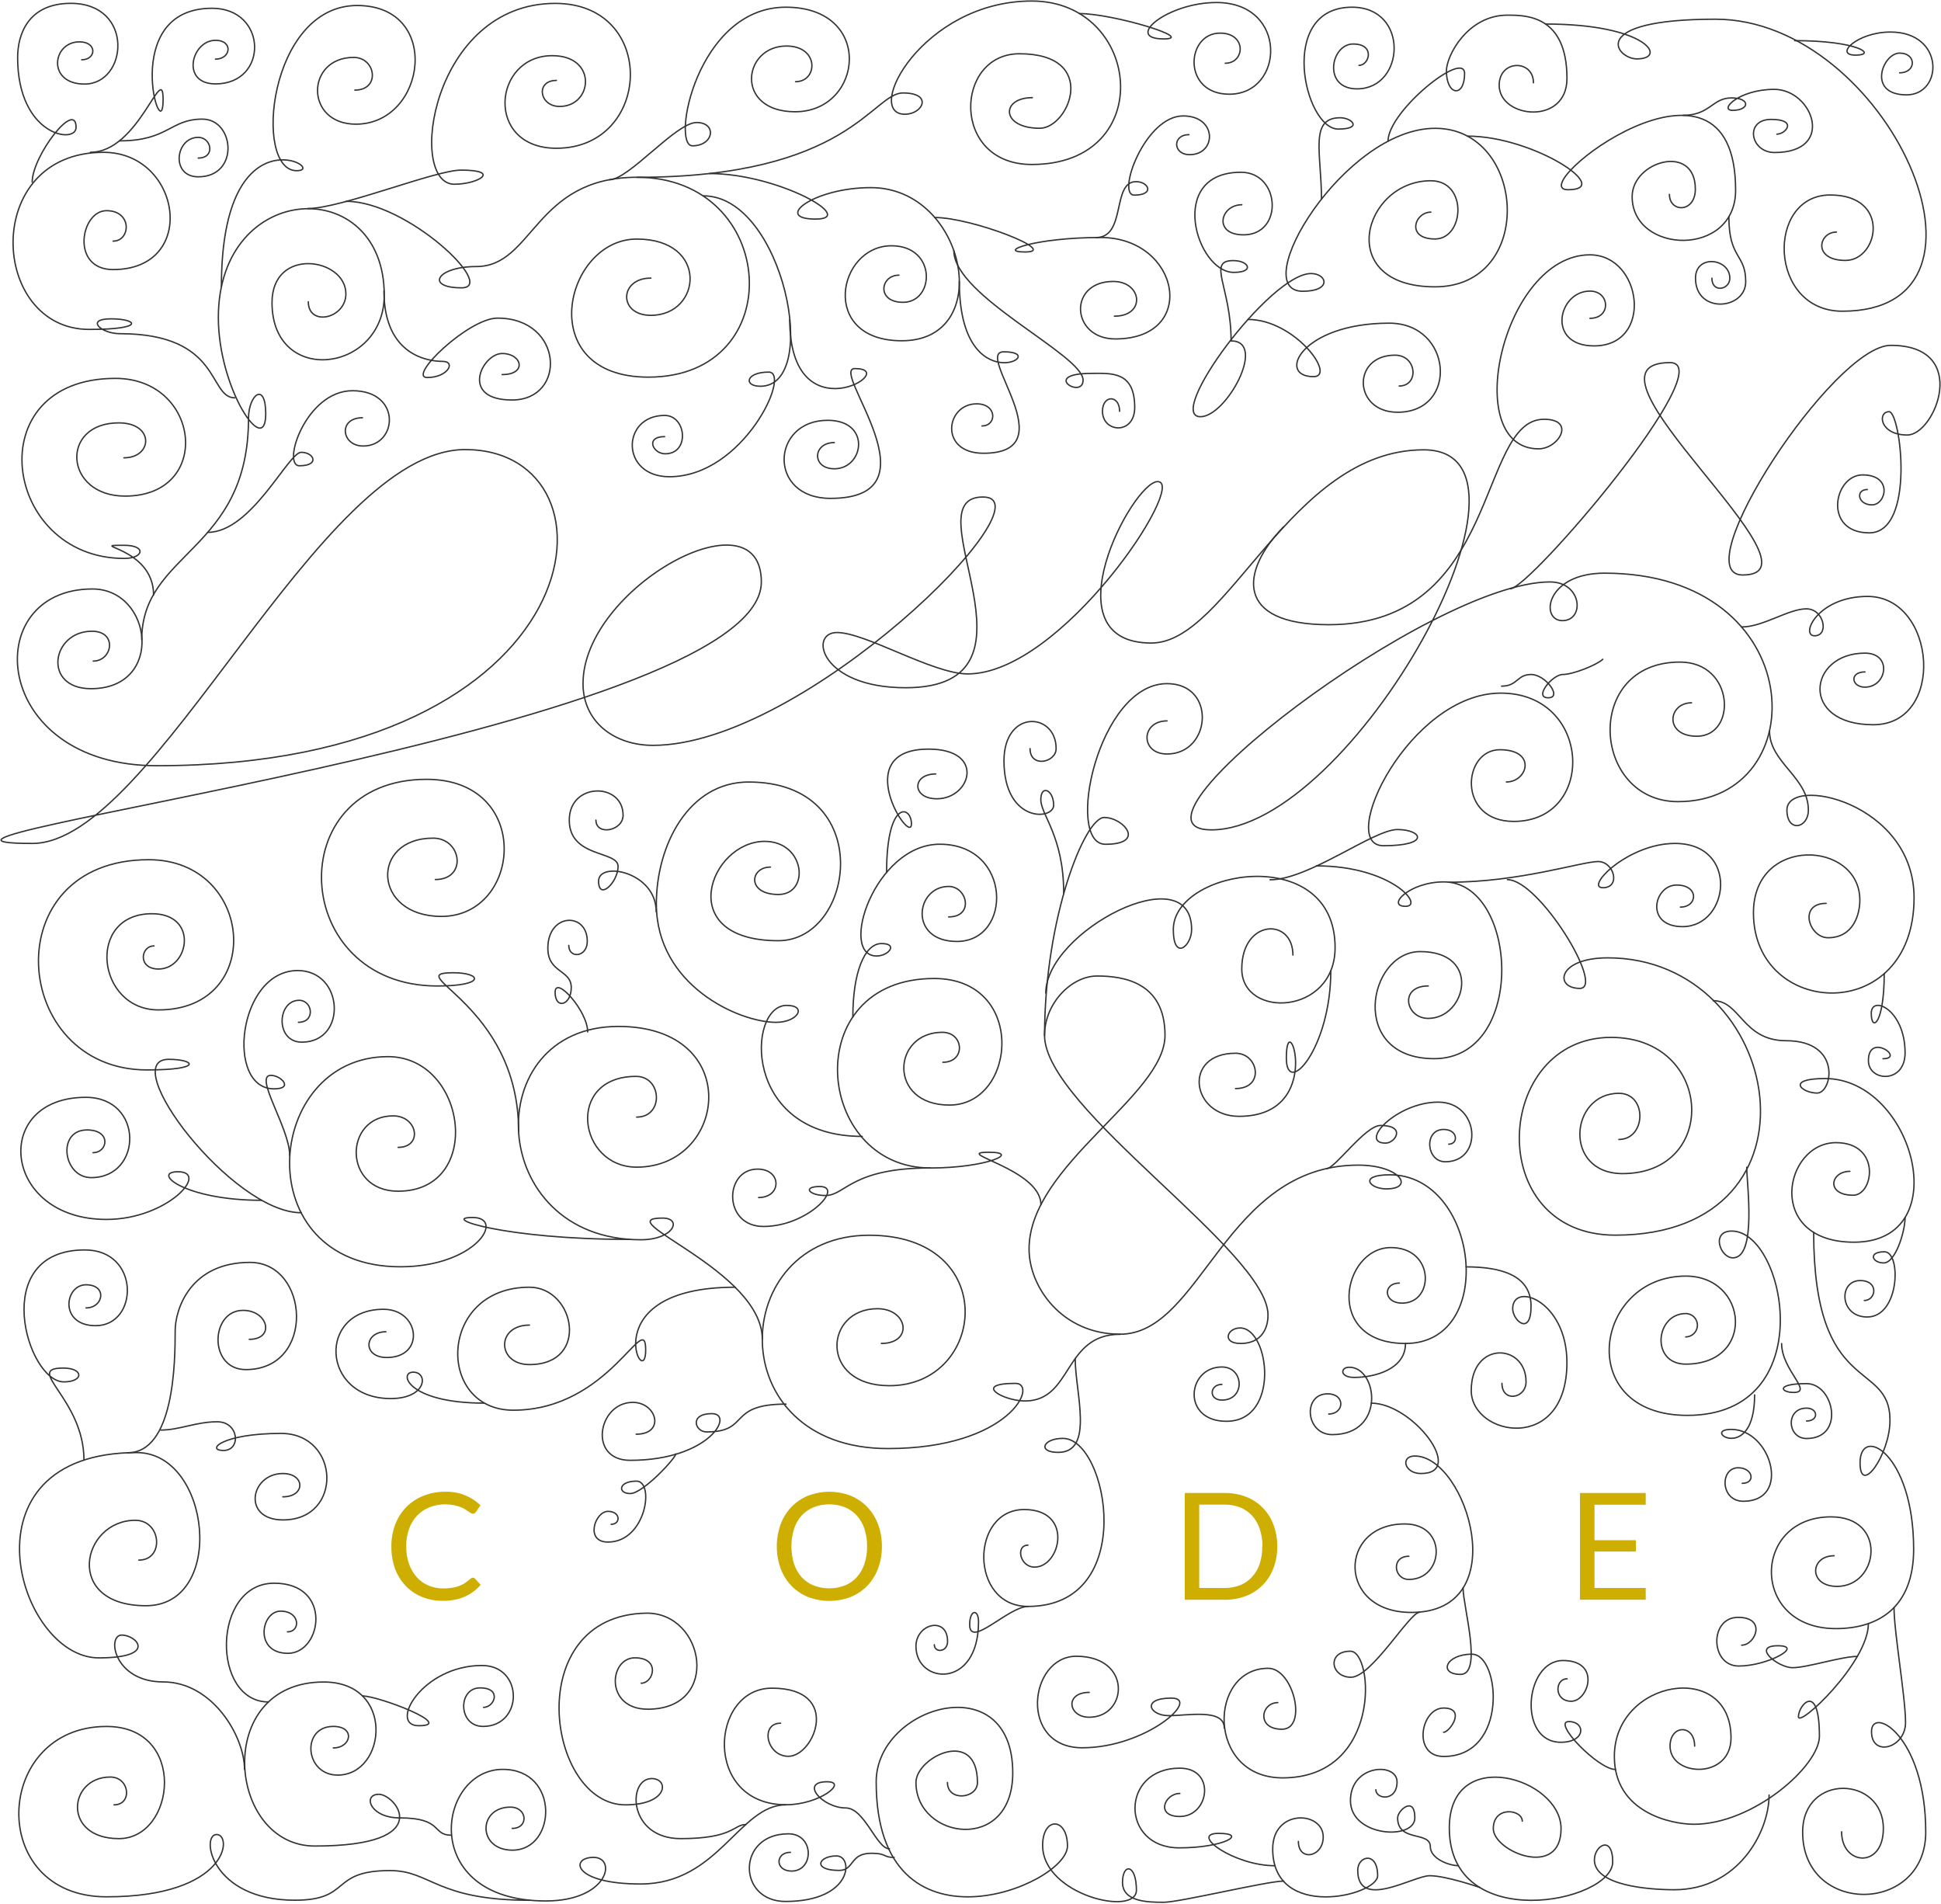
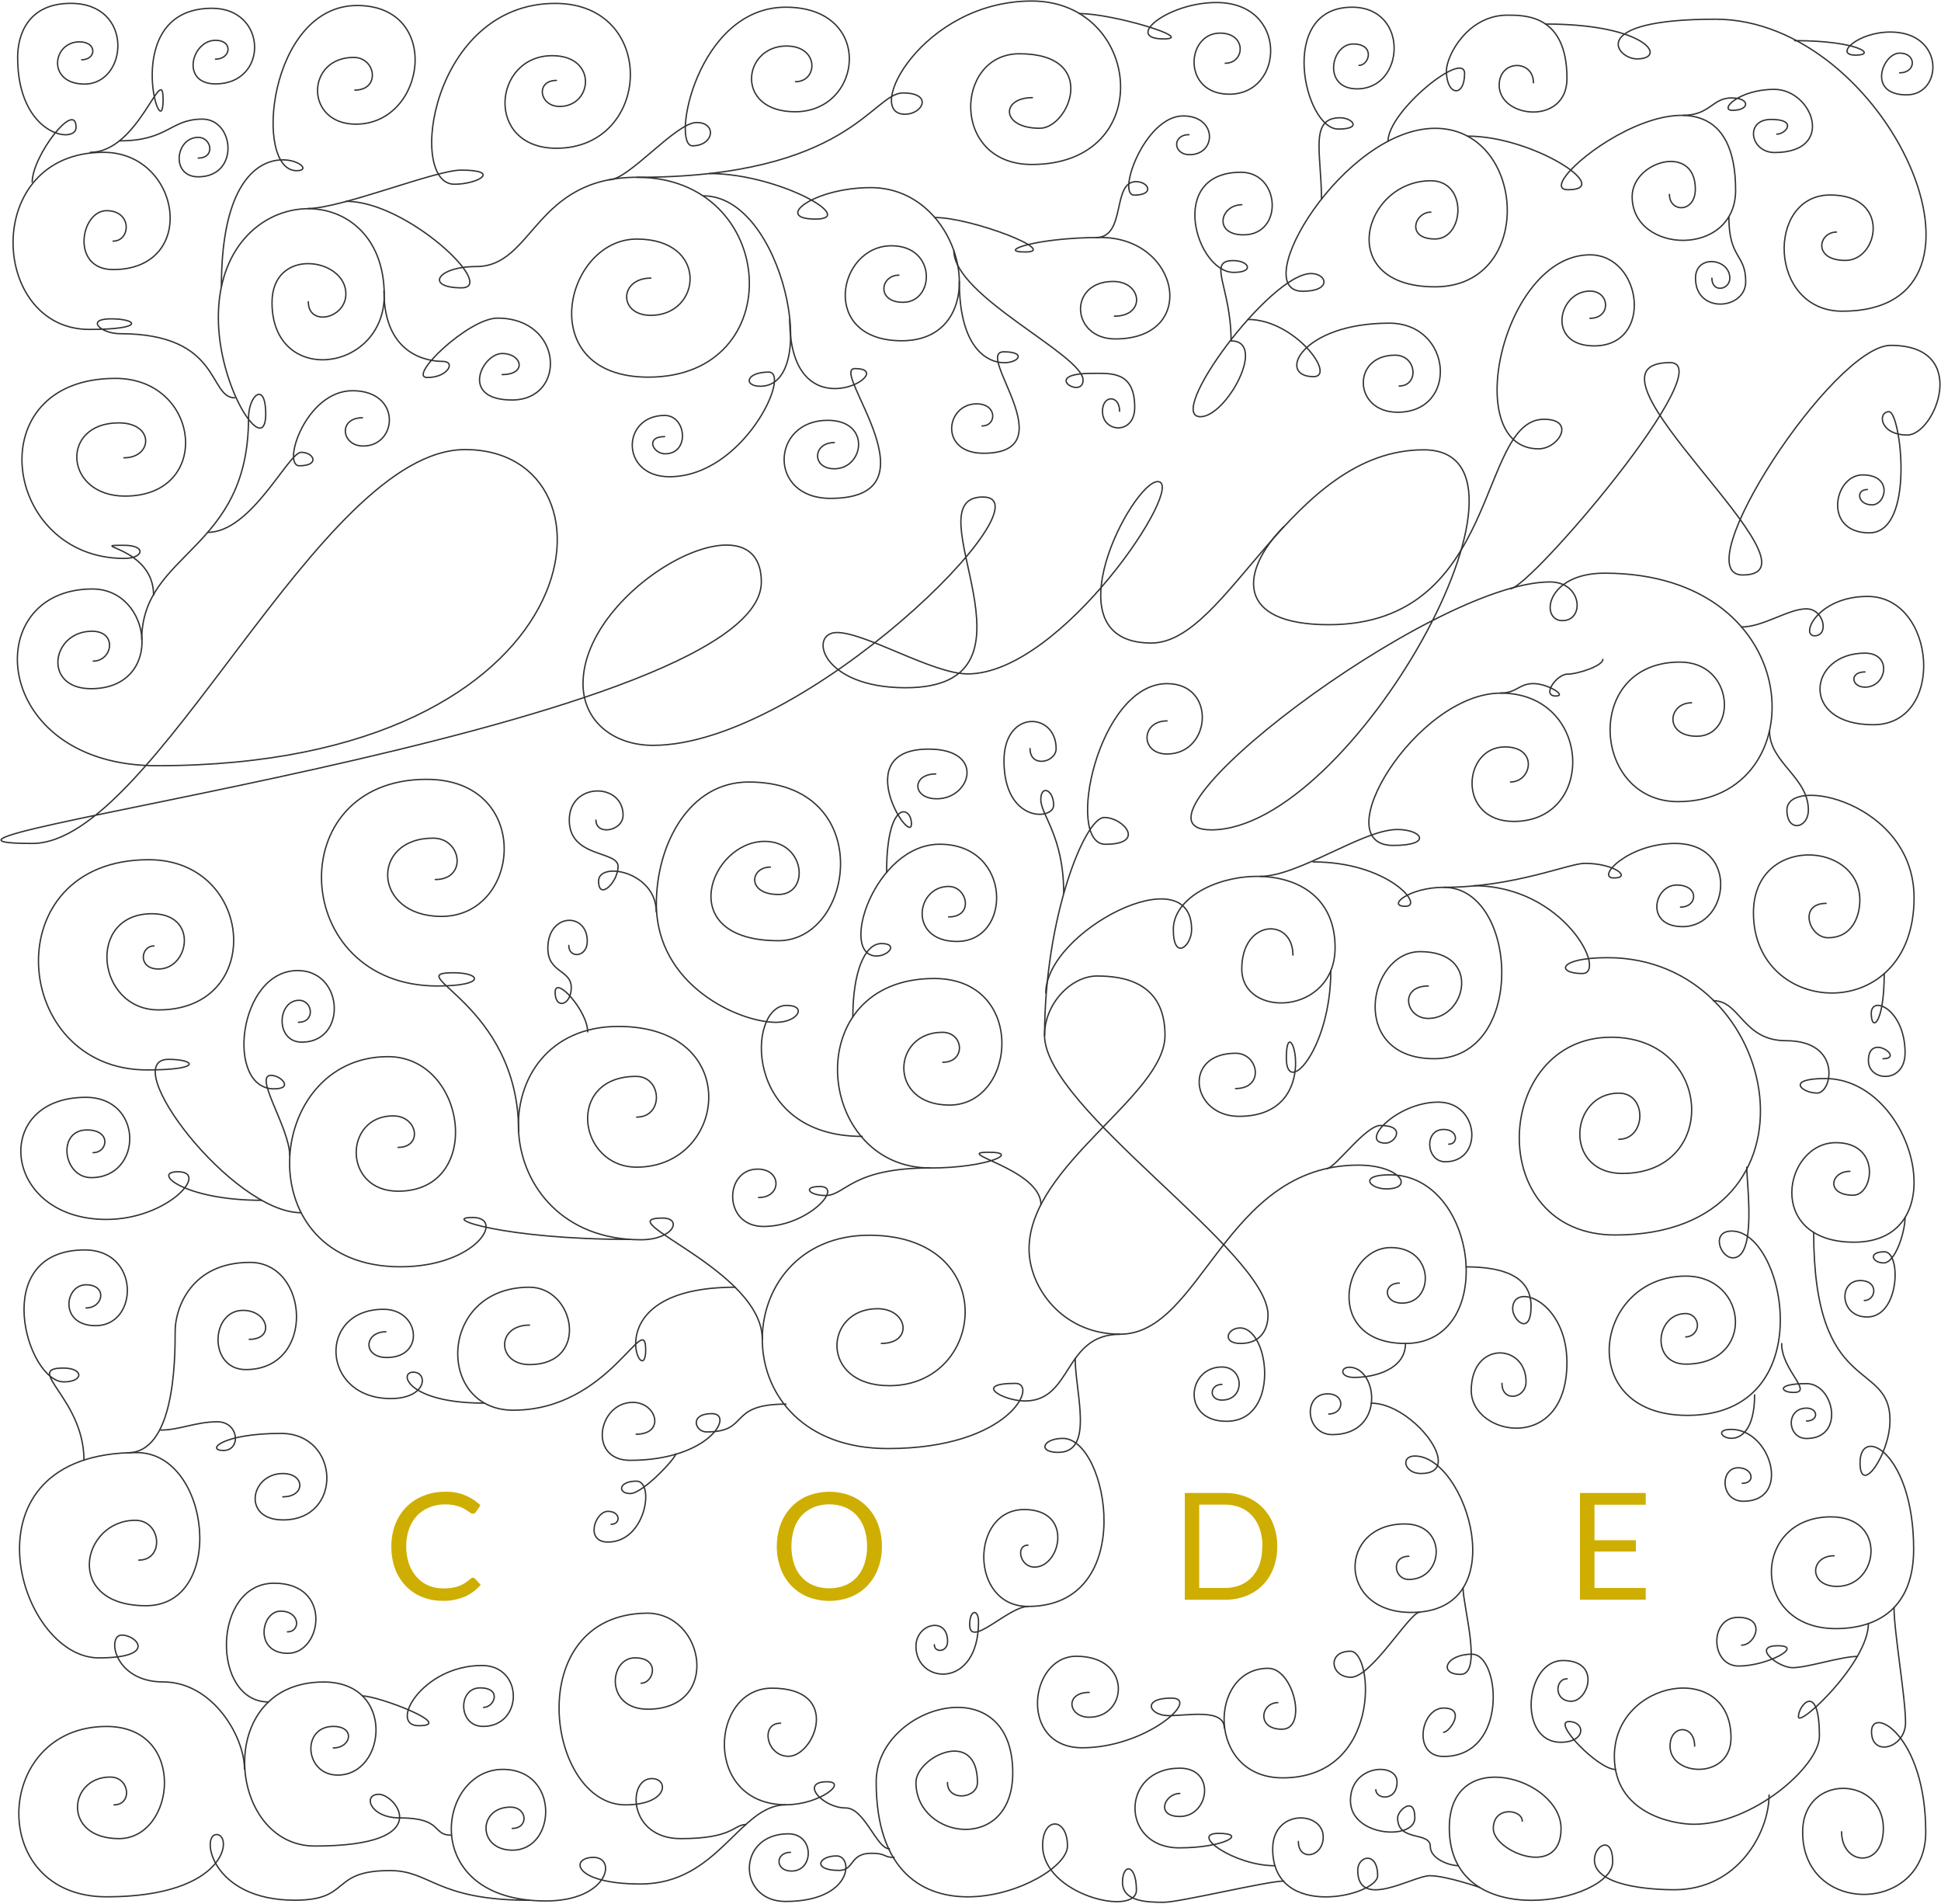
<svg xmlns="http://www.w3.org/2000/svg" id="Layer_1" data-name="Layer 1" viewBox="0 0 469.02 459.85">
  <defs>
    <style>
      .cls-1 {
        fill: none;
        stroke: #333333;
        stroke-linecap: round;
        stroke-linejoin: round;
        stroke-width: 0.33px;
      }

      .cls-2 {
        fill: #CEAE01;
        stroke: none;
        stroke-width: 0.33px;
      }
    </style>
  </defs>
  <path class="cls-1" d="M338.13,310c-4,0-3.9,4.84.69,4.84,7.8,0,7.94-13.42-2.74-13.42-11.73,0-16.39,23.17,3.53,23.17,22.29,0,17.73-40.75-3.78-40.75-7.63,0-4.93,3.4-.85,3.4,6.9,0,3.47-5.74-6.78-5.74-32.28,0-37.78,40.85-57.54,40.85-14,0-22-11.36-22-20.57,0-20.32,32.85-37,32.85-51.64,0-12.94-10.2-14.33-16.42-14.33s-12.69,6.62-12.69,14.33c0,17.77,54,52.27,54,67.57,0,3.7-1.94,6.88-6.6,6.88s-3.29-3.75-.15-3.75c7.14,0,9.8,22.55-3.3,22.55-10.91,0-9.52-13.12-1.09-13.12,5.39,0,5.72,8,0,8-3.25,0-3-3.79,0-3.79" />
  <path class="cls-1" d="M270.67,322.37c-13.77,0-11.42,16.11-23,16.11-5.2,0-12.83-4.25-2.3-4.25,5.63,0-1.28,15.75-30.83,15.75-40.68,0-38.7-51.54-4.52-51.54,31.86,0,28.37,36.35,4.88,36.35-17,0-15.77-18.6-2.88-18.6,7.42,0,8.71,8.39.95,8.39" />
  <path class="cls-1" d="M251.53,291.06c0-8.71-22-12.67-12.56-12.67,7.79,0-.54,3.8-14.16,3.8-28,0-32.09-45.78.92-45.78,22.41,0,20,30.58,3.68,30.58-14.92,0-13.87-17.58-1.71-17.58,5.26,0,5.72,7.24.13,7.24" />
  <path class="cls-1" d="M224.81,282.18c-19.23,0-20.47,6.66-25.35,6.66-4,0-5.62-2.17-1.36-2.17,5.93,0-2.94,9.65-13.61,9.65-9.87,0-9.51-13.86-1.43-13.86,5.89,0,5.89,6.87.25,6.87" />
  <path class="cls-1" d="M153.85,269.9c6.59,0,6.16-9.84-.16-9.84-17.06,0-14.11,21.93.16,21.93,21.91,0,26-34-4.44-34-33.92,0-32.1,51.54,5.44,51.54,8,0,10.11-5.24,5.24-5.24-13.66,0,24.11,12.5,24.11,29.28" />
  <path class="cls-1" d="M177.65,311c-34.72,0-21.63,25.83-21.63,15.2,0-10.23-8.58,14.51-32,14.51-18.73,0-18.22-29.71,3.91-29.71,11,0,14.68,18.69,0,18.69-7.87,0-8.11-9.54,0-9.54" />
  <path class="cls-1" d="M153.73,346.51c7.09,0,5-7.69-.83-7.69-8.41,0-10.9,14-.64,14,19.26,0,25.27-11.28,19.75-11.28s-4.1,4.42-1.26,4.42c10.63,0,4.82-6.72,19.17-6.72" />
  <path class="cls-1" d="M147.68,368.28c2.34,0,2.34-3.13-.78-3.13s-5.64,7.42,0,7.42c9.25,0,11.33-14.72,6.9-14.72s-4.58,3-1.51,3,11-8.58,11-9.57" />
  <path class="cls-1" d="M30.79,351c11.29,0,11.54-21.79,11.54-29.48C42.33,316.3,46,305,60.4,305s15.93,25.9-1,25.9c-9.09,0-8.59-14.31-.68-14.31,6.12,0,7.77,7,1.52,7" />
  <path class="cls-1" d="M93.25,321.76c-5.3,0-5.69,6.22.22,6.22,9.35,0,8-11.65-.8-11.65-16,0-15.17,21.57,1.75,21.57,8.76,0,9.09-6.38,5.44-6.38S98.47,339,117,339" />
  <path class="cls-1" d="M152.07,299.44c-30.16,0-45.88-5.29-37.87-5.29s0.85,11.91-17.46,11.91c-37.27,0-33.09-50.77-3-50.77,19.14,0,23.32,32.51,2.46,32.51-13.44,0-13.15-18.2-1.21-18.2,6,0,7.22,7.61,1.21,7.61" />
  <path class="cls-1" d="M63.25,290C44.46,290,36.53,283.1,43,283.1c7.76,0-2.54,11.52-17.28,11.52-25.31,0-27.89-29.5-5-29.5,14.1,0,13.8,19.4,1.32,19.4C15.2,284.52,13.69,273,21,273c6,0,5.08,5.49,1.49,5.49" />
  <path class="cls-1" d="M214.24,210.76c0-17.71,6-16.16,6-11.69,0,5.46-15.41-18.08,4.14-18.08,13.86,0,10.23,12,2,12-6.08,0-6.08-6-.27-6" />
  <path class="cls-1" d="M208.34,274.56c-29.11,0-27.82-31.65-18.28-31.65,5.07,0,2.79,4.09-2.54,4.09-9,0-28.92-8.94-28.92-28.62,0-14.17,7.8-29.44,22.29-29.44,31.07,0,25.76,38.34,7.2,38.34-25.58,0-16.57-24-3.31-24,9.84,0,11,12.83,3.31,12.83s-6.91-6.62-1.93-6.62" />
  <path class="cls-1" d="M144,198.14c0,3.84,6.56,2.66,6.56-1.18,0-8-13-8-13,1.18s11.79,7.33,11.79,11.18-4.71,8.42-4.71,3.55,13.93-2.31,13.93,7.43" />
  <path class="cls-1" d="M312.42,230.75c0-9.12-12.36-8.72-12.36,3.35s22.55,11.25,22.55-5.17c0-25.37-39.09-19-39.09-4.36,0,7.72,4.42,4.06,4.42,0,0-17.87-35.24.44-35.24,15.35" />
  <path class="cls-1" d="M321.08,341.63c3.73,0,4.13-4.87-.3-4.87-6.06,0-5.35,9.85,1.15,9.85,12.95,0,11-16.28,4.1-16.28-2.15,0-2.37,2.46,1.19,2.46,5.06,0,12.4-2,12.4-8.19" />
  <path class="cls-1" d="M340.43,376c-4.34,0-3.66,5.6,0,5.6,8.49,0,9.48-13.41-1-13.41-16.11,0-16.41,21.38,1.59,21.38,25.19,0,13.37-37.79.85-37.79-3.53,0-2.57,4.23,1.49,4.23,11,0-2-17-12-17" />
  <path class="cls-1" d="M248.39,373.32c-3,0-2,5.3,1.61,5.3,6.29,0,9.5-13.91-2.51-13.91-13.08,0-13.27,23.41.9,23.41,26.78,0,19.41-40.6,8.45-40.6-4.85,0-6.19,3.38-1.15,3.38,8.82,0,4.12-14.42,4.12-22.67" />
  <path class="cls-1" d="M225.77,397.37c0,2,3.2,1.89,3.2-.8,0-6.18-7.64-4.34-7.64,1.19,0,9.16,15.12,10.53,15.12-5.94,0-3.15-2.14-3-2.14.72,0,5.83,9.4-4.41,14.09-4.41" />
  <path class="cls-1" d="M308.77,411.36c-4.09,0-5.26,6.43,1,6.43s2.82-14.72-3.32-14.72c-14.52,0-15,26.47,3.47,26.47,24,0,22.08-30.6,16.38-30.6s-4.82,6.29.15,6.29,14.19-15.68,16.53-15.68" />
  <path class="cls-1" d="M348.83,418.52c1.46,0,5.56-5.85,0-5.85s-7.6,11.7,0,11.7c15.79,0,13.66-24.71,6.85-24.71-6.41,0-8.16,4.88-2.75,4.88s0.6-16.37.6-20.91" />
  <path class="cls-1" d="M263.2,408.89c-6,0-5.12,6,0,6,9.34,0,10.43-14.73-3.12-14.73-11.49,0-14,22.11,1.44,22.11s28.83-12,21.52-12-5.32,4.24-.64,4.24,13.43-1.78,13.43,3" />
  <path class="cls-1" d="M228.94,430.66c0,4.68,7.25,3.95,7.25,0,0-13.45-14.86-6.14-14.86,0,0,13.74,23.39,17.25,23.39-2.34,0-25.88-33-16.23-33,2.19,0,43.72,46.22,25.14,46.22,15.5,0-7-6-7.16-6-.15,0,12,22.66,17.25,22.66,10.82s-3.36-6.58-3.36-1.9,6,4.82,9.94,4.82,25-5.12,29-5.12" />
  <path class="cls-1" d="M285.09,433.31c-3.66,0-6,5.56,0,5.56,7.15,0,8.77-11.67,0-11.67-14.42,0-14.42,19.25-.15,19.25,10.89,0,16.67-3.5,9.5-3.5s3.72,7.82,13.64,7.82" />
  <path class="cls-1" d="M313.74,444.9c0,4.93,6,3.85,6-1.08,0-6.29-12.21-6.87-12.21,2.9,0,17.43,25.36,11.29,25.36,6.46,0-6-4.81-4.82-4.81-1.32,0,9.8,13.44,1.32,17.39,1.32S357.53,456,357.53,456" />
  <path class="cls-1" d="M332.46,432.41c0,2.34,5.12,2.92,5.12-1.9s-11.26-4.24-11.26,4.53,15.56,9.65,15.56,4.17-4.16-1.83-4.16,0c0,5.92,7.9,3.14,7.9,6.94,0,2.92,4.54,4.6,6.73,4.6" />
  <path class="cls-1" d="M367.84,440c0-2.88-7-3.76-7,1.8s16.37,12.28,16.37,0-27-20.32-27-.15c0,25.88,39.48,18,39.48,8.19,0-6.58-4.42-4-4.42-.48,0,6.24,13.19,7.21,19.33,7.21,15.35,0,22.88-13.89,22.88-22.88" />
  <path class="cls-1" d="M443.19,375.88c-5.89,0-6.24,7.4.71,7.4,10.13,0,12.24-16.8-1.45-16.8-19.18,0-19.62,27,1.16,27,10,0,18.8-4.86,18.8-19.18,0-23.35-12.95-30.11-12.95-20.89,0,8.21,7.23-2,7.23-10.25,0-14.84-18.44-5.42-18.44-45.46" />
  <path class="cls-1" d="M420.85,397.48c3.32,0,6.12-6.72-.87-6.72s-6.75,11.76.17,11.76,15.91-4.9,9.45-4.9,0,5.3,3.56,5.3,11.79-2.72,15.64-2.72" />
  <path class="cls-1" d="M445,442.57c0,8.17,10.09,9,10.09-.78,0-12.74-19.5-13.46-19.5.87,0,20.18,29.74,19.91,29.74,0,0-23.42-13.1-30.59-13.1-24.3s8.22,4,8.22-2.17-2.78-21.82-2.78-27.8" />
  <path class="cls-1" d="M409.49,421.87c0-5.35-5.94-5.24-5.94,0,0,7.46,14.73,8.14,14.73-2,0-18.86-28.19-14.15-28.19,4.5,0,13.58,13.83,16.38,19.23,16.38,14.31,0,30.32-14.09,30.32-21.27,0-13.4-5.07-7.52-5.07-4.72s16.9-13.11,16.9-22.47" />
  <path class="cls-1" d="M378.67,405.61c-3,0-3.2,5.42,1,5.42s7.26-9.84-2-9.84-11,19.75-.52,19.75c6.12,0,6-5,1.92-5s7.09,11.57,11.29,11.57" />
  <path class="cls-1" d="M188.62,416.33c-5,0-3.43,8,1.9,8,6.28,0,13-16.46-4-16.46-15,0-16.74,28.17,3.41,28.17,8.06,0,15.1-5.56,9.92-5.56-6.72,0-1.06,6.33,4.52,6.33,4.55,0,7.44,9.87,10.55,9.87" />
  <path class="cls-1" d="M191,447.53c-3.68,0-3.77,4.53.27,4.53,5.47,0,5.55-9-.77-9-12.55,0-12.35,16.34-.7,16.34,16.27,0,16.49-11,12.34-11-4.43,0-5.91,3.5.63,3.5,3.72,0,2.48-4.14,7.78-4.14,3.79,0,2.74,1,5.52,1" />
  <path class="cls-1" d="M68.34,361.64c5.55,0,5.41-5.63,0-5.63-7.84,0-9.94,11.21.05,11.21,14.59,0,13.8-20.9-.48-20.9S49.68,350.44,54,350.44s3.75-6.93-1.48-6.93-9.13,2-13.68,2" />
  <path class="cls-1" d="M33.55,376.93c6.22,0,5.47-9.62-.86-9.62-13,0-17.44,20.64,2.57,20.64,19.48,0,15.74-37-2.22-37-43.46,0-28.89,49.6-9.19,49.6,14.29,0,9.22-5.51,5.57-5.51s-1.92,11.32,10,11.32,19.66,13.14,19.66,21.11" />
  <path class="cls-1" d="M27.55,436.06c4.48,0,3.85-6.72-.91-6.72-10.17,0-11.62,14.88,2.09,14.88s16.66-27.1-3-27.1c-27.38,0-29.09,41.16,0,41.16,29.53,0,30.51-15.05,26.62-15.05s-1.46,15.87,18.89,15.87c13.87,0,8.3-7.16,23-7.16,9.89,0,11.1,7.17,33.7,7.17" />
  <path class="cls-1" d="M123.77,441.75c4.05,0,3.69-5.14-.43-5.14-7.89,0-8,10.4.49,10.4,10.66,0,11.51-19.52-2.34-19.52-15.92,0-20.52,31.79,10.4,31.79,15.12,0,17.25-10.53,11.53-10.53s-5.07,6.43,11.38,6.43c18.83,0,23.86-19.13,35.11-19.13" />
  <path class="cls-1" d="M69.46,394.26c3.24,0,3.1-5-1.66-5s-6.47,10.19,1.77,10.19,10.89-16.94-3.32-16.94c-15.06,0-15.23,28.69-1.37,28.69" />
  <path class="cls-1" d="M116.86,412.51c2.59,0,4.54-4.71-.87-4.71s-5.34,9.31.73,9.31c9.75,0,9.87-14.72-.27-14.72-14.49,0-22.64,14.55-15.28,14.55,9.09,0-9.68-7.19-13.58-7.19" />
  <path class="cls-1" d="M80.54,422.31c4.35,0,5.41-5.2,0-5.2-7.8,0-6.95,11.76,1.06,11.76,11.81,0,14-22.49-3.39-22.49-26.8,0-23.39,39.63-2.15,39.63,29.8,0,19.5-12.5,15.5-12.5s-2.2,5.7,5,5.7c10.61,0,7.73,4.18,12.49,4.18" />
  <path class="cls-1" d="M154.93,406.67c3,0,4.76-6.13-1.52-6.13s-7.31,12.41,3.12,12.41c17.81,0,13.83-23.44-.41-23.2-30.34.53-24.06,46.31-5,46.31,10.39,0,10.6-6.35,6.35-6.35-5.92,0-5.75,14.51,7,14.51s12.76-3.4,15.75-3.4" />
  <path class="cls-1" d="M20.79,316c4.23,0,5.22-5.59,0-5.59s-6.55,9.88,2.33,9.88c10.42,0,10.81-18.3-2.61-18.3-23.38,0-14,31.88-5.09,31.88,4.84,0,4.85-3.34-.13-3.34-9.72,0,5,7.36,5,22.24" />
  <path class="cls-1" d="M105.19,212.5c7.79,0,6.39-10-.53-10-15.24,0-14.67,18.91,2,18.91,19.48,0,22.17-33.12-3.59-33.12-35.4,0-33.08,49.93,2.6,49.93,11.83,0,10.71-3.2,3.89-3.2-13.31,0,15.76,7.35,15.76,38.33" />
  <path class="cls-1" d="M70,279.16c0-6.63-8.77-19.35-4.52-19.35,2.38,0,5.62,3.26.72,3.26-11.8,0-8.73-28.58,5.74-28.58,11.2,0,12,17.3,1,17.3-6.5,0-6-10.11-.67-10.11,3.3,0,4,5.31-.16,5.31" />
  <path class="cls-1" d="M137.44,228.42c0,3.25,4.47,2.9,4.47-1,0-7.12-9.53-6.89-9.53,1.68,0,6,5.66,5.16,5.66,9.49s-3.9,5.4-3.9,1.16,7.86,4.5,7.86,9.54" />
  <path class="cls-1" d="M87.58,100.93c-5.94,0-5.12,6.83.17,6.83,8.36,0,9.37-13.36-2.58-13.36-11.27,0-17.15,18.13-12.82,18.13,5,0,3.54-3.25.43-3.25s-12,19.34-22.58,19.34" />
  <path class="cls-1" d="M287.3,32.54c-4.09,0-3.9,4.83.17,4.83,6.53,0,6.72-9.36-1.58-9.36-9.24,0-16.15,19.13-11.82,19.13,5,0,3.54-3.25.43-3.25-5.91,0-2.28,13.5-9.66,13.5" />
  <path class="cls-1" d="M74.5,72.91C74.5,79,83.58,77,83.58,71c0-8.72-17.85-11.46-17.85,2.11,0,20.34,27.12,16.93,27.12-1.79,0-29.47-40.09-27.86-40.09,5.4C52.77,94,64.21,110.85,64.21,100c0-7.93-4.16-4.69-4.16,1.09,0,32.19-25.8,32.21-25.8,53.48" />
  <path class="cls-1" d="M27.33,58.26c4.26,0,4.69-7.36-1.59-7.36S17,65.13,27.33,65.13C48.07,65.13,43.86,36.8,25,36.8c-29.56,0-27.54,42.79-3.42,42.79,13.78,0,11.57-2.56,5.25-2.56s-2.42,3.59,2.13,3.59c24.72,0,21.29,15.5,27.8,15.5" />
  <path class="cls-1" d="M47.9,38.19c4.19,0,3.25-5,0-5-5.55,0-6.71,9.53,0,9.53,10.05,0,8.8-13.94,1-13.94s-8.24,5.25-20,5.25" />
  <path class="cls-1" d="M413.66,67.21c0,3.65,4.33,2.83,4.33,0,0-4.83-8.29-5.84-8.29,0,0,8.75,12.13,7.66,12.13.85s-4.07-5.42-4.07-15.7" />
  <path class="cls-1" d="M52.07,14.29c3.76,0,4.33-4.55,0-4.55-5.8,0-8.5,10.53,0,10.53C64.95,20.27,64.67,2,51.24,2,28.46,2,39.41,36.63,39.41,24.11c0-9.67-5.82,12.68-17.55,12.68" />
  <path class="cls-1" d="M19.74,14.44c3.55,0,3.8-4.33-.53-4.33-6.62,0-7.92,10.2,1.22,10.2,10.47,0,12.09-19.5-3.34-19.5C6.8,0.82,4.26,8.33,4.26,13.88c0,19,14.12,21,14.12,16.92,0-6.87-10.6,6.85-10.6,13.2" />
  <path class="cls-1" d="M72.76,293c-16.71,0-44.8-37.06-32-37.06,6.31,0,8.53,2.56-5.25,2.56-33.05,0-36.95-50.79.42-50.79C61.48,207.7,64.22,244,38.3,244c-15,0-17.57-23.24-1.59-23.24,11.37,0,9,13.36,1.59,13.36-5.07,0-4.35-5.58-1.09-5.58" />
  <path class="cls-1" d="M298.56,263c7.11,0,5.58-8.53,0-8.53-12.88,0-10.76,15.24.83,15.24,21.18,0,11.44-27.92,11.44-14.08,0,9.67,10.74-2.32,10.74-21.08" />
  <path class="cls-1" d="M85.75,21.77c6.23,0,5.1-7.9-.29-7.9C73.88,13.87,73.58,30,86,30c17,0,20.95-28.67.29-28.67-21.43,0-25.17,39.91-14.62,39.91,8,0-18.17-15.29-18.17,28" />
  <path class="cls-1" d="M74.4,50.38c8,0,30.77-9.28,37-9.28,9.82,0,4.16,3.41-1.61,3.41-11.51,0-5.58-43.69,24.37-43.69,24.89,0,23.43,35,.29,35-17.38,0-15.41-22.37-1-22.37,11,0,9.8,12.27,1.77,12.27-4.92,0-5.88-6.29-.77-6.29" />
  <path class="cls-1" d="M92.78,70.31c0,15.68,10.85,17,14.16,17s1.3,3.9-3.68,3.9,9.94-14.35,16.95-14.35c16,0,16.79,19.78,3.51,19.78-12.78,0-7.21-11.23-2.38-11.23s6.1,5.09,0,5.09" />
  <path class="cls-1" d="M22.53,159.72c4.65,0,5.93-7.21-.3-7.21-9.84,0-12,13.88-.24,13.88,17.84,0,14.87-24.09.35-24.09C-5.3,142.29-2.31,185,37.89,185c106.87,0,114.47-76.38,74.51-76.38-35.42,0-75,95.16-104.59,95.16-51.38,0,176.16-27.15,176.16-63.16,0-22.26-43.09,1.34-43.09,24.54,0,9.27,7.56,14.92,16.9,14.92,36.59,0,96.73-60,79.73-60-17.75,0,17.73,46.08-18.7,46.08-20.55,0-23.48-13.34-16.56-13.34s23.13,10,31.58,10c22.73,0,53.28-46.46,45.9-46.46-6,0-26.81,39-1.52,39,18.62,0,33.56-46.68,65.81-46.68,33.56,0-17.34,91.82-51.33,91.82-25.11,0,53.06-59.9,81.85-59.9,7.79,0,8.44,9.35,3,9.35s-4.11-11.47,10.17-11.47c49.91,0,51.09,55.2,17.75,55.2-20.86,0-23-33.72.47-33.72,13.25,0,13.82,17.92,4.11,17.92-8,0-7-8.08-1.3-8.08" />
-   <path class="cls-1" d="M364,188.93c5.15,0,7.43-7.79-1.59-7.79s-10.38,17.32,3.37,17.32c20,0,18.95-31-3.13-31s-39.83,36.87-28.36,36.87,9.32-3.91,3.38-3.91c-5.77,0-21.44,12.14-30.77,12.14" />
+   <path class="cls-1" d="M365,188.93c5.15,0,6.78-8.47-1.35-8.47-10.27,0-11.62,18,2.13,18,20,0,18.95-31-3.13-31-20.35,0-42.77,36.8-26,36.8,9.58,0,7-3.85,1-3.85-8.37,0-23.83,11.33-33.17,11.33" />
  <path class="cls-1" d="M384.19,76.91c5.19,0,4.87-6.58,0-6.58-7.71,0-10.6,13.24,1,13.24,14.48,0,11.65-22-1-22-21.09,0-31.49,46.87-12.41,46.87,4.9,0,9.09-7.14,1.3-7.14-16.12,0-10.39,49.63-52,49.63-22.81,0-21.33-13-10.92-23.64" />
  <path class="cls-1" d="M443.75,56.07c-4.33,0-5.82,6.85,2.19,6.85s11.08-15.81-3.7-15.81c-15.54,0-15,28.08,2.94,28.08,42.6,0,10.93-70.55-30.64-70.55-31.39,0-24,9.59-19,9.59,7.5,0,2.46-8.42-22-8.42" />
  <path class="cls-1" d="M370.54,20c0-5.66-8.28-5.66-8.28.6,0,8,16.38,9.79,16.38-1.64,0-15.3-9.95-15.3-14.38-15.3-9.62,0-14.75,9.79-14.75,13.47,0,6.06,4.39,6.49,4.39.65s-18.5,9.07-18.5,16.33" />
  <path class="cls-1" d="M328.4,15.79c2.47,0,4-5.16-1.43-5.16s-7.45,10.84.94,10.84c11.65,0,12.67-19.73-1.2-19.73-18.19,0-11.52,29.44-3.35,29.44,6,0,3.32-2.73.48-2.73-7.52,0-4.52,8.57-4.52,19.66" />
  <path class="cls-1" d="M429.36,32.41c2.16,0,5.11-3.56-1.38-3.56s-5.08,8,.83,8c14.87,0,9.25-15.26-.09-15.26-8.52,0-13.47,5.07-10.05,5.07,4.13,0,4.36-3-.29-3s-5.16,4.2-11.69,4.2" />
  <path class="cls-1" d="M354.63,32.89c15.9,0,35.52,12.95,24.26,12.95s40.5-40.51,40.5.13c0,16.32-25,15.44-25,1.54,0-8.59,15.27-13,15.27-1.82,0,5.79-6.26,5.72-6.26,1.28" />
  <path class="cls-1" d="M301.56,77.18C312.92,77.18,323,91,317.39,91c-9,0-3-12.92,18.31-12.92,15.31,0,16.84,21.52,2,21.52-10.72,0-11.13-13.79-.61-13.79,5.31,0,5.88,7.45,1,7.45" />
  <path class="cls-1" d="M225.87,52.55c9,0,30.34,8.33,21.84,8.33-7,0,2.42-3.5,18.26-3.5,19.18,0,23.79,24.51,3.51,24.51C258.78,81.88,258,68,269,68c7,0,7.94,8.39.28,8.39" />
  <path class="cls-1" d="M300.07,49.47c-5.21,0-7,7.27.41,7.27,9.75,0,8.93-15.12-.61-15.12-18.08,0-10.78,24.19-1.75,24.19,5.1,0,3.69-2.85-.13-2.85-6.41,0-.51,6.38-0.51,19.37" />
  <path class="cls-1" d="M433.66,9.82c15.41,0,20,3.5,14.7,3.5s0.47-5.58,8.44-5.58c13.19,0,12.75,15.18,3.9,15.18-9.67,0-5.79-10.09-1.68-10.09s4.08,4.76,0,4.76" />
  <path class="cls-1" d="M364.94,142.25c4.71,0,51.32-54.64,38.6-54.64-25.9,0,39.57,51.31,17.54,51.31-14.29,0,21.95-55.48,35.8-55.48,19.43,0,10.74,21.66,4,21.66s-7.23-5.63-4.41-5.63,6.46,29.27-4.79,29.27-8.57-14-1.6-14c7.35,0,5.71,7.24,2.25,7.24s-4-3.71-1.11-3.71" />
  <path class="cls-1" d="M420.84,151.48c5.2,0,11.31-4.38,15.64-4.38s5.54,6.51,2,6.51,0.68-9.51,12.8-9.51c16.61,0,19,31,1.36,31-17.87,0-15.76-17.3-2-17.3,6.69,0,5.33,8.22,0,8.22-3.27,0-3.83-3.68,0-3.68" />
-   <path class="cls-1" d="M362.84,165.78c3.9,0,3.68-2.82,7.14-2.82s7.67,5.63,4.11,5.63,1-5.63,3.54-5.63,8.37-2.38,9.66-3.68" />
+   <path class="cls-1" d="M362.62,167.44c3.9,0,4.43-2.28,7.9-2.28s8.26,3,5.42,3c-3.56,0,.25-5.28,2.77-5.28s8.6-2,8.6-3.58" />
  <path class="cls-1" d="M147.26,43.43c4.68,0,16.08-13.83,21.06-13.83s4.2,5.63-1,5.63,1.06-33.49,22.55-33.49S208.59,27,192.14,27c-14.69,0-12.72-15.88-2.11-15.88,8,0,7.62,8.62,2.21,8.62" />
  <path class="cls-1" d="M153.93,42.84c51.25,0,56.89-20.38,64.25-20.38s4.81,5.14.48,5.14c-10.12,0,4.25-27.35,30.66-27.35,26.6,0,30.55,39.49,0,39.49-19.68,0-18.66-26.75-3-26.75,19.42,0,12.05,18,4.92,18-9.42,0-9.46-7.4-1.78-7.4" />
  <path class="cls-1" d="M260.84,3.28c8.18,0,28.34,6.12,20.33,6.12-9.65,0,.86-8.79,12.77-8.79,17.4,0,16.47,22.15,3.11,22.15C285.59,22.76,286.56,8,294.81,8c6.49,0,6.06,7.28,1.25,7.28" />
  <path class="cls-1" d="M171.41,41.93c16.56,0,36,11,25.65,11s-0.43-7.6,13.36-7.6c23.06,0,30.33,37,7.48,37-20,0-15.56-22.95-2.49-22.95,11,0,10.48,13.66,2.8,13.66-6.49,0-5.52-6.56-1-6.56" />
  <path class="cls-1" d="M230.49,60.59c0,11,31.22,25.14,31.22,31.25,0,4.77-10.5-1.63,2.11-1.63,4.72,0,10.37-.58,10.37,8.23,0,6.71-7.79,6.14-7.79.92,0-4,4.14-4,4.14,0" />
  <path class="cls-1" d="M231.81,68c0,29.51,22.7,17,10.74,17-7.28,0,15.3,24.51-4.92,24.51-10.76,0-9.15-11.94-1.63-11.94,5,0,4.9,5.34,1.29,5.34" />
  <path class="cls-1" d="M190.83,77.18c0,28.53,27.24,11.87,15.73,11.87-6.23,0,21,31.36-5.89,31.36-15.24,0-14.39-18.86-.68-18.86,10.61,0,8.79,11.71,1.62,11.71-5.52,0-5.28-6.33,0-6.33" />
-   <path class="cls-1" d="M318.1,209.2c18.2,0,26.22,9.77,21.52,9.77s0.89-5.9,9.26-5.9c18,0,20.12,42.71-2.33,42.71-20.84,0-16.06-25.87-3.38-25.87,14.94,0,11.11,16.14,1.95,16.14-5.5,0-7.11-7.84,0-7.84" />
-   <path class="cls-1" d="M350.15,213.15c17,0,32.12-5,36-5s5.58,6.33,1.16,6.33,6-10.7,17.42-10.7c15.6,0,13.21,20.1,1.84,20.1-9.18,0-6.95-10.05-1.44-10.05s5.1,5.33.92,5.33" />
-   <path class="cls-1" d="M364.26,212.53c7.66,0,23.68,26.27,17.48,26.27s-5.47-7.38,6.76-7.38c42.7,0,54.62,67,1.81,67-32,0-29.48-47.78-1-47.78,24.7,0,26.21,32.91,2.77,32.91-14.42,0-12.81-19.4-.9-19.4,6.93,0,6.61,11.15,0,11.15" />
+   <path class="cls-1" d="M317.29,208.24c18.2,0,27,10.73,22.33,10.73s0.89-4.59,9.26-4.59c18,0,20.12,41.41-2.33,41.41-20.84,0-16.06-25.87-3.38-25.87,14.94,0,11.11,16.14,1.95,16.14-5.5,0-7.11-7.84,0-7.84" />
+   <path class="cls-1" d="M348.88,214.38c17,0,30.2-5.79,34.07-5.79,7.32,0,11.39,3.53,7,3.53s3.37-8.34,14.8-8.34c15.6,0,13.21,20.1,1.84,20.1-9.18,0-6.95-10.05-1.44-10.05s5.1,5.33.92,5.33" />
+   <path class="cls-1" d="M356.12,214c21.84,0,32.41,21.21,26.21,21.21s-6.07-3.83,6.16-3.83c42.7,0,54.62,67,1.81,67-32,0-29.48-47.78-1-47.78,24.7,0,26.21,32.91,2.77,32.91-14.42,0-12.81-19.4-.9-19.4,6.93,0,6.61,11.15,0,11.15" />
  <path class="cls-1" d="M407.34,323a2.82,2.82,0,1,0,0-5.64c-7.34,0-8.55,12.22,0,12.22,16.92,0,15.09-21.27,0-21.27-22.25,0-27.09,33.65.37,33.65,32.49,0,23.85-44.53,10.75-44.53-5.1,0-2.81,6.47.28,6.47,5.82,0,3.34-17.93,3.34-21.89" />
  <path class="cls-1" d="M362.93,334.22c0,4.7,5.82,3.72,5.82-.37,0-9.29-13.24-10-13.24,2.11,0,11.06,23.12,15.41,23.12-6.77,0-15-13.11-19.59-13.11-13,0,2.86,4.44,6.74,4.44-.61s-7-9.5-15.7-9.5" />
  <path class="cls-1" d="M421,358.38c3.27,0,2.62-3.76-1-3.76-4.45,0-4.33,8.09,1.25,8.09,11.69,0,6.76-17.36-2.91-17.36-7.53,0,5.64,8.52,5.64-8.33" />
  <path class="cls-1" d="M436.53,343.32c3,0,2.83-3.11,0-3.11-5.13,0-4.7,7.34,0,7.34,9.39,0,6.67-13.26,0-13.26-7.47,0-6.31,2.13-3.13,2.13,4.86,0-2.89-5.37-2.89-11.8" />
  <path class="cls-1" d="M450.49,314.2c2.85,0,3.59-4.81-1-4.81-5.31,0-5,8.8,1.69,8.8,7.9,0,8.27-15.75,4.19-15.75s-3,2.69-.19,2.69,5.16-7.51,5.16-11" />
  <path class="cls-1" d="M447,283c-4.72,0-5.89,5.77.8,5.77,5,0,6.78-12.7-4.16-12.7-12.65,0-17.25,24.05,4.36,24.05,25,0,14.4-39.54-7-39.54-9.66,0-5.58,3.51-1.91,3.51s6.06-12.65-7.5-12.65c-10.52,0-11.06-9.67-17.59-9.67" />
  <path class="cls-1" d="M427.59,176.63c0,7.64,9.38,11.14,9.38,19.08,0,4.49-5.18,5.51-5.18,0,0-8.49,30.72-1.92,30.72,21.18,0,31.06-38.81,29.12-38.81,3.65,0-18.78,25.71-17.46,25.71-3.06,0,3.48-1.58,9.08-7.69,9.08-4.61,0-7.25-8.3-.46-8.3" />
  <path class="cls-1" d="M455,255.79c5.43,0-3.52-6.49-3.52.47,0,5.08,8.86,5.66,8.86-1.89,0-10.47-8.17-14.1-8.17-9.53s3.13,2.67,3.13-9.59" />
  <path class="cls-1" d="M350.07,276.44c2.37,0,2.28-3.56-1.23-3.56-4.84,0-4.24,7.81.4,7.81,9.22,0,8.37-14.41-1.71-14.41s-19.35,9.9-12.69,9.9c2.3,0,5.06-4.26-1.26-4.26-3.69,0-11,10.42-13,10.42" />
  <path class="cls-1" d="M345.75,51.25c-3.94,0-6.1,6.49,1,6.49s8-14.07-1-14.07c-16.49,0-23.42,25.63,1,25.63S368.87,31,346.79,31s-45.63,39.37-32,39.37c7.1,0,5.9-4.28,2-4.28-9.93,0-35.36,34.59-26.71,34.59,6.25,0,16.22-18.32,7.38-18.32" />
  <path class="cls-1" d="M37.11,143.75c0-11.74-16.69-12-7.1-12,5.44,0,4.73,3.17,0,3.17-29.38,0-35.52-43.5-2.12-43.5,20.65,0,23.62,28.44,2.32,28.44-14.73,0-15.78-17.69-1.52-17.69,8.71,0,8.22,8.44,1.26,8.44" />
  <path class="cls-1" d="M229.23,221.53c6.22,0,4.5-7.36,0-7.36-8,0-9.74,13.29,2,13.29,13.45,0,13.38-23.49-4.15-23.49-15.72,0-24.57,27-15.26,27,2.89,0,5.32-3,1.18-3s-6.92,7.1-6.92,17.67" />
  <path class="cls-1" d="M157.27,67.19c-7.68,0-7.91,9,0,9,12.29,0,14.12-18.43-3.41-18.43s-25.21,33.36,2.8,33.36c34.45,0,31.45-48.29-2.73-48.29-24.82,0-25,21.57-38.83,21.57-9.61,0-12.4,5.14-3.59,5.14s-13.15-20.9-27.82-20.9" />
  <path class="cls-1" d="M160.6,105.49c-4.76,0-2.84,4.15.13,4.15,6,0,5.17-9.27-.13-9.27-10.47,0-10.76,14.81,1.15,14.81,17.89,0,29.56-25.28,24-25.28s-6.15,3.42-2,3.42c14.8,0,5.53-46-13.78-46" />
  <path class="cls-1" d="M282,174.17c-6.35,0-6.54,8,0,8,10.72,0,12-17,0-17-16.74,0-24.78,38.81-14.89,38.81s4.42-6.47-.29-6.47-14.41,24.25-14.41,52.66" />
  <path class="cls-1" d="M248.9,180.87c0,4.76,6.3,3.36,6.3,0,0-8.82-12.6-9.58-12.6,2.95,0,15,12,14.42,12,10.71s-3.1-5.05-3.1-1.34,5.53,8.82,5.53,22.59" />
  <path class="cls-2" d="M114.26,381.18a0.73,0.73,0,0,1,.52.23l1.37,1.49a11,11,0,0,1-3.84,2.86,13.11,13.11,0,0,1-5.44,1,12.83,12.83,0,0,1-5.06-1,11.09,11.09,0,0,1-3.87-2.7A12.21,12.21,0,0,1,95.45,379a15.57,15.57,0,0,1-.88-5.35,14.63,14.63,0,0,1,.94-5.35,12.2,12.2,0,0,1,2.66-4.18,11.87,11.87,0,0,1,4.09-2.71,14,14,0,0,1,5.27-1,11.75,11.75,0,0,1,8.57,3.28L115,365.3a1.25,1.25,0,0,1-.29.3,0.79,0.79,0,0,1-.47.12,0.91,0.91,0,0,1-.49-0.17l-0.62-.42q-0.36-.25-0.85-0.54a7.37,7.37,0,0,0-1.15-.54,9.57,9.57,0,0,0-1.55-.42,10.84,10.84,0,0,0-2-.17,9.83,9.83,0,0,0-3.79.71,8.49,8.49,0,0,0-3,2,9.21,9.21,0,0,0-1.94,3.2,12.22,12.22,0,0,0-.69,4.23,12.45,12.45,0,0,0,.69,4.3,9.48,9.48,0,0,0,1.89,3.19,8,8,0,0,0,2.83,2,9.06,9.06,0,0,0,3.53.68,14.35,14.35,0,0,0,2.07-.14,8.46,8.46,0,0,0,1.7-.42,7.16,7.16,0,0,0,1.46-.73,11.37,11.37,0,0,0,1.36-1.05A0.92,0.92,0,0,1,114.26,381.18Z" />
  <path class="cls-2" d="M213.1,373.62a14.88,14.88,0,0,1-.92,5.32,12.18,12.18,0,0,1-2.59,4.17,11.58,11.58,0,0,1-4,2.71,14.46,14.46,0,0,1-10.38,0,11.6,11.6,0,0,1-4-2.71,12.17,12.17,0,0,1-2.59-4.17,15.86,15.86,0,0,1,0-10.64,12.27,12.27,0,0,1,2.59-4.18,11.64,11.64,0,0,1,4-2.73,14.34,14.34,0,0,1,10.38,0,11.63,11.63,0,0,1,4,2.73,12.27,12.27,0,0,1,2.59,4.18A14.88,14.88,0,0,1,213.1,373.62Zm-3.58,0a13.1,13.1,0,0,0-.65-4.27,9,9,0,0,0-1.84-3.2,8,8,0,0,0-2.88-2,10.48,10.48,0,0,0-7.54,0,8.06,8.06,0,0,0-2.89,2,9,9,0,0,0-1.84,3.2,14.34,14.34,0,0,0,0,8.52,9,9,0,0,0,1.84,3.19,8,8,0,0,0,2.89,2,10.6,10.6,0,0,0,7.54,0,7.87,7.87,0,0,0,2.88-2,9,9,0,0,0,1.84-3.19A13,13,0,0,0,209.52,373.62Z" />
  <path class="cls-2" d="M308.63,373.62a14.52,14.52,0,0,1-.92,5.27,11.69,11.69,0,0,1-2.59,4.07,11.56,11.56,0,0,1-4,2.62,14,14,0,0,1-5.18.93h-9.65V360.71h9.65a14,14,0,0,1,5.18.93,11.5,11.5,0,0,1,4,2.63,11.78,11.78,0,0,1,2.59,4.08A14.52,14.52,0,0,1,308.63,373.62Zm-3.58,0a13,13,0,0,0-.65-4.25,9,9,0,0,0-1.84-3.17,7.84,7.84,0,0,0-2.88-2,10,10,0,0,0-3.76-.68h-6.14v20.14h6.14a10,10,0,0,0,3.76-.68,7.88,7.88,0,0,0,2.88-2,8.84,8.84,0,0,0,1.84-3.16A12.94,12.94,0,0,0,305,373.62Z" />
  <path class="cls-2" d="M397.67,360.71v2.84H385.29v8.57h10v2.74h-10v8.8h12.38v2.84H381.78V360.71h15.89Z" />
</svg>
